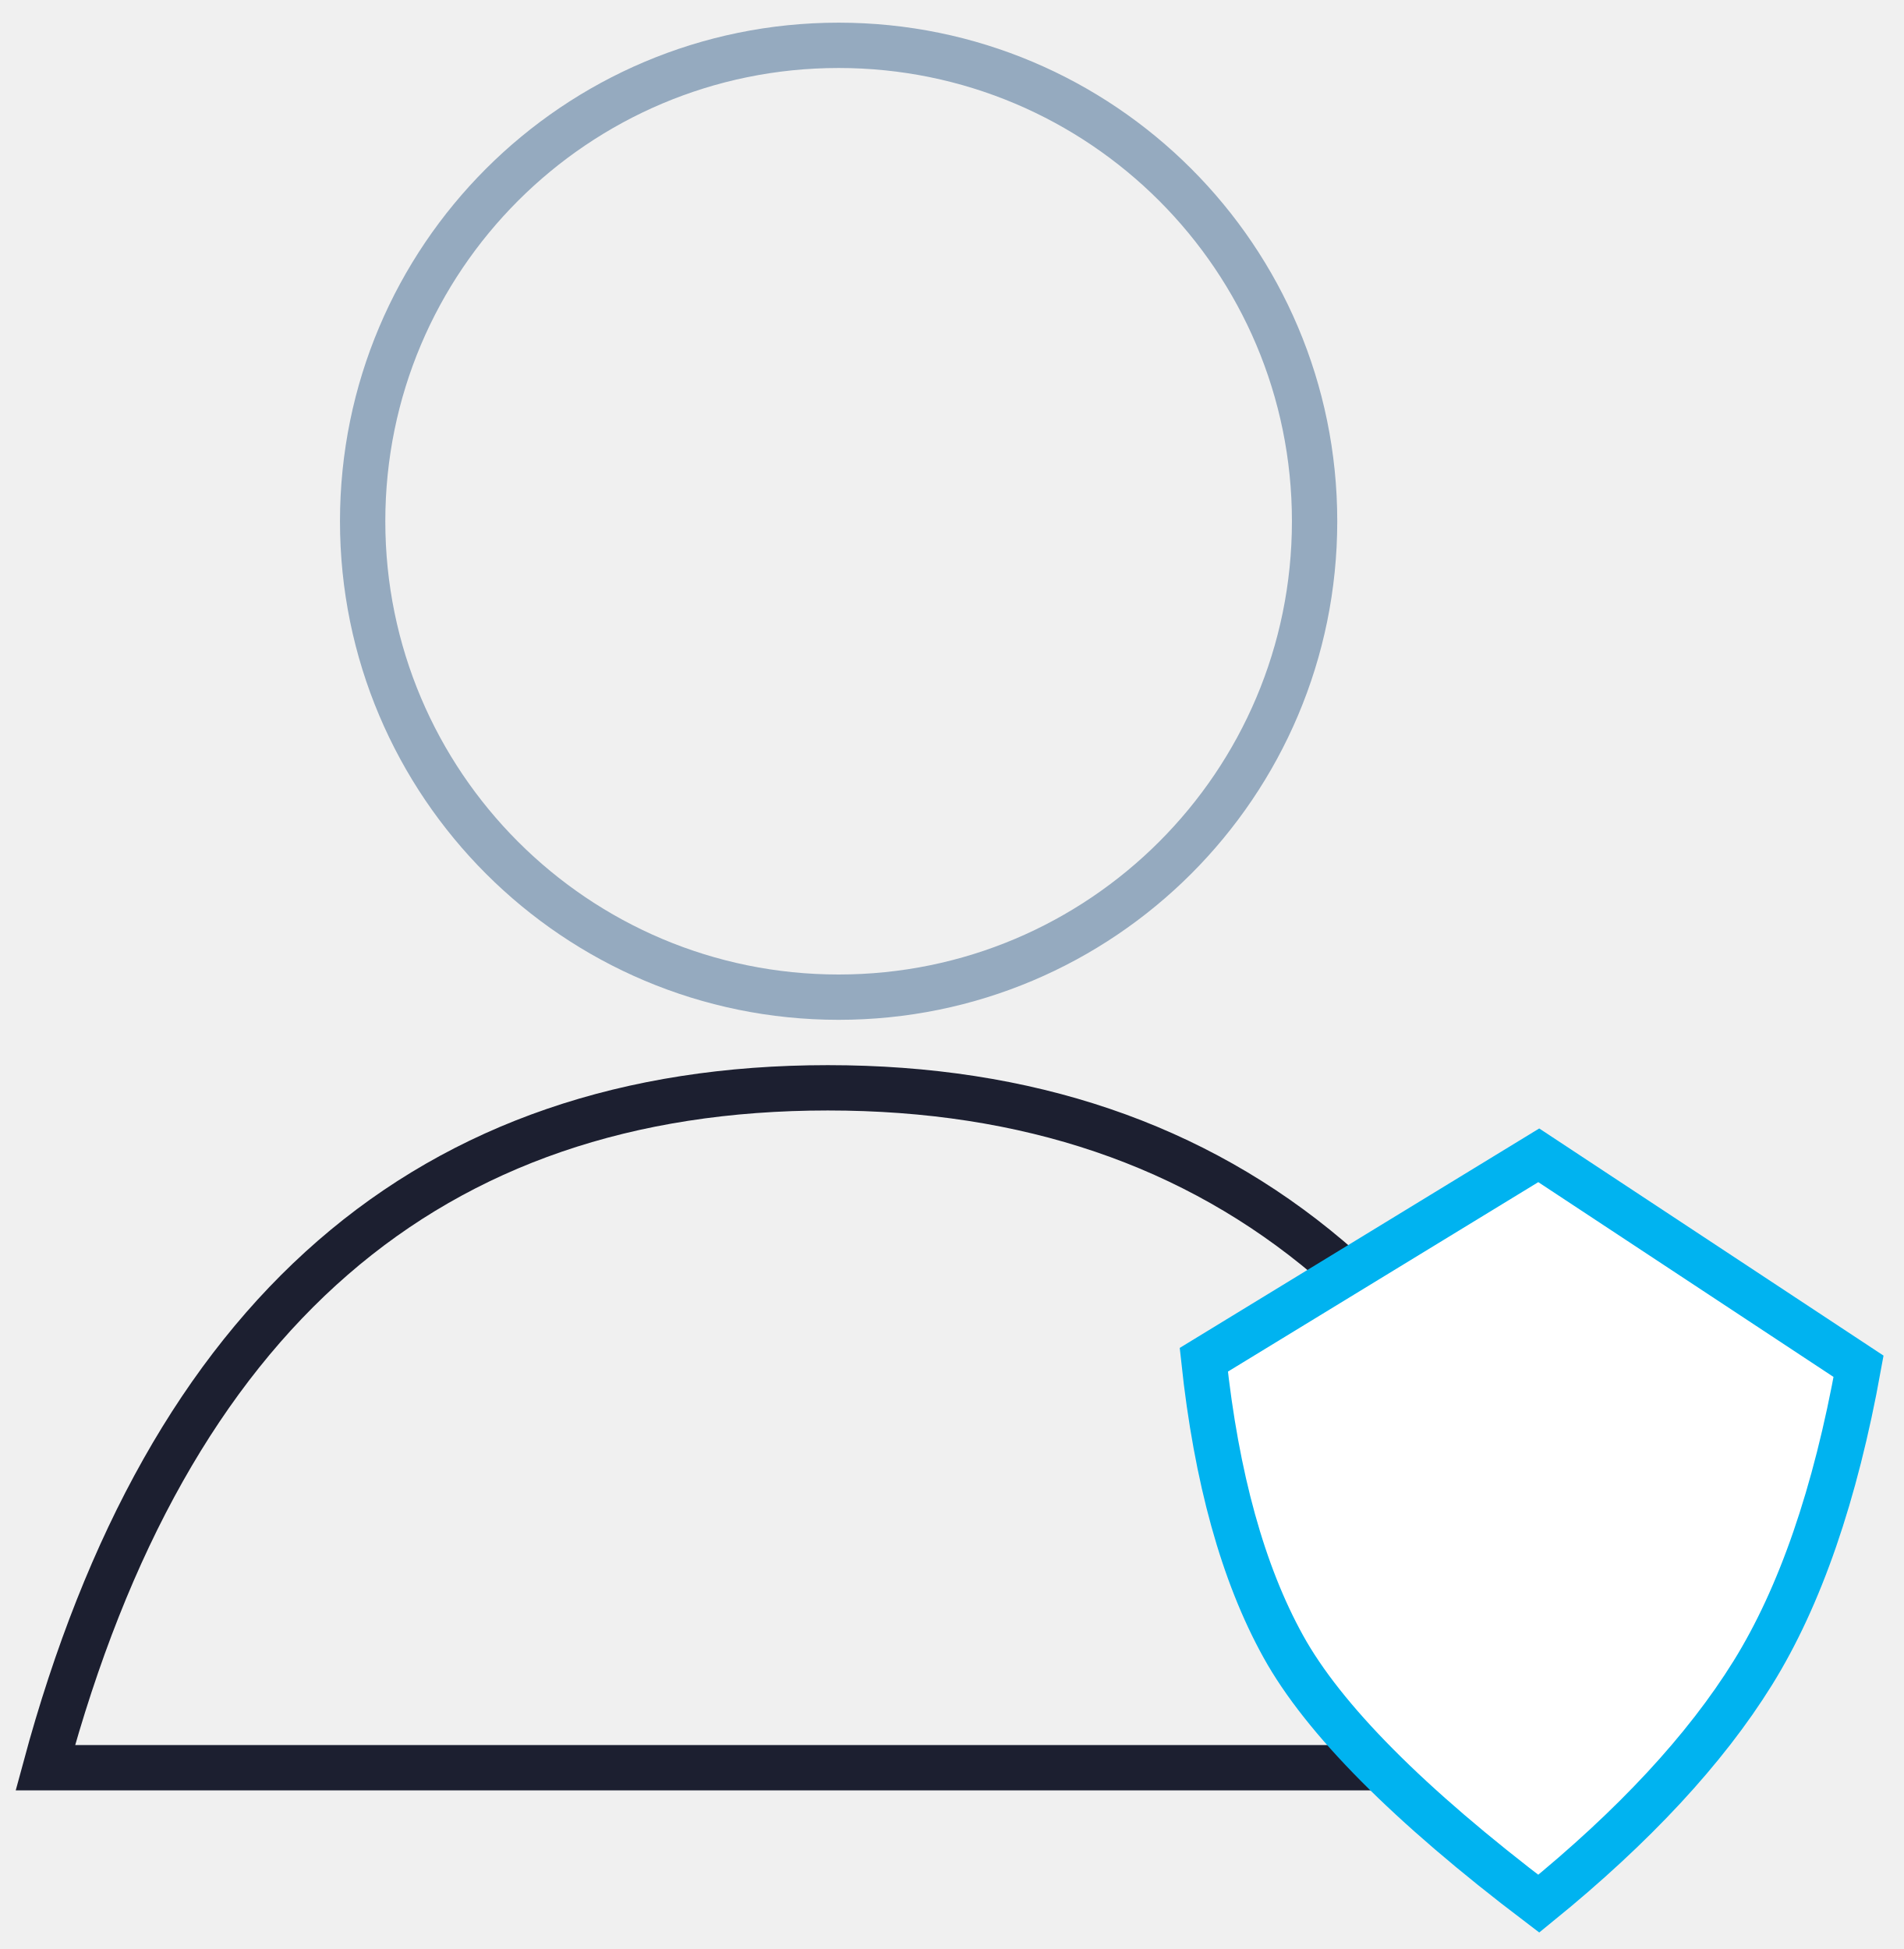
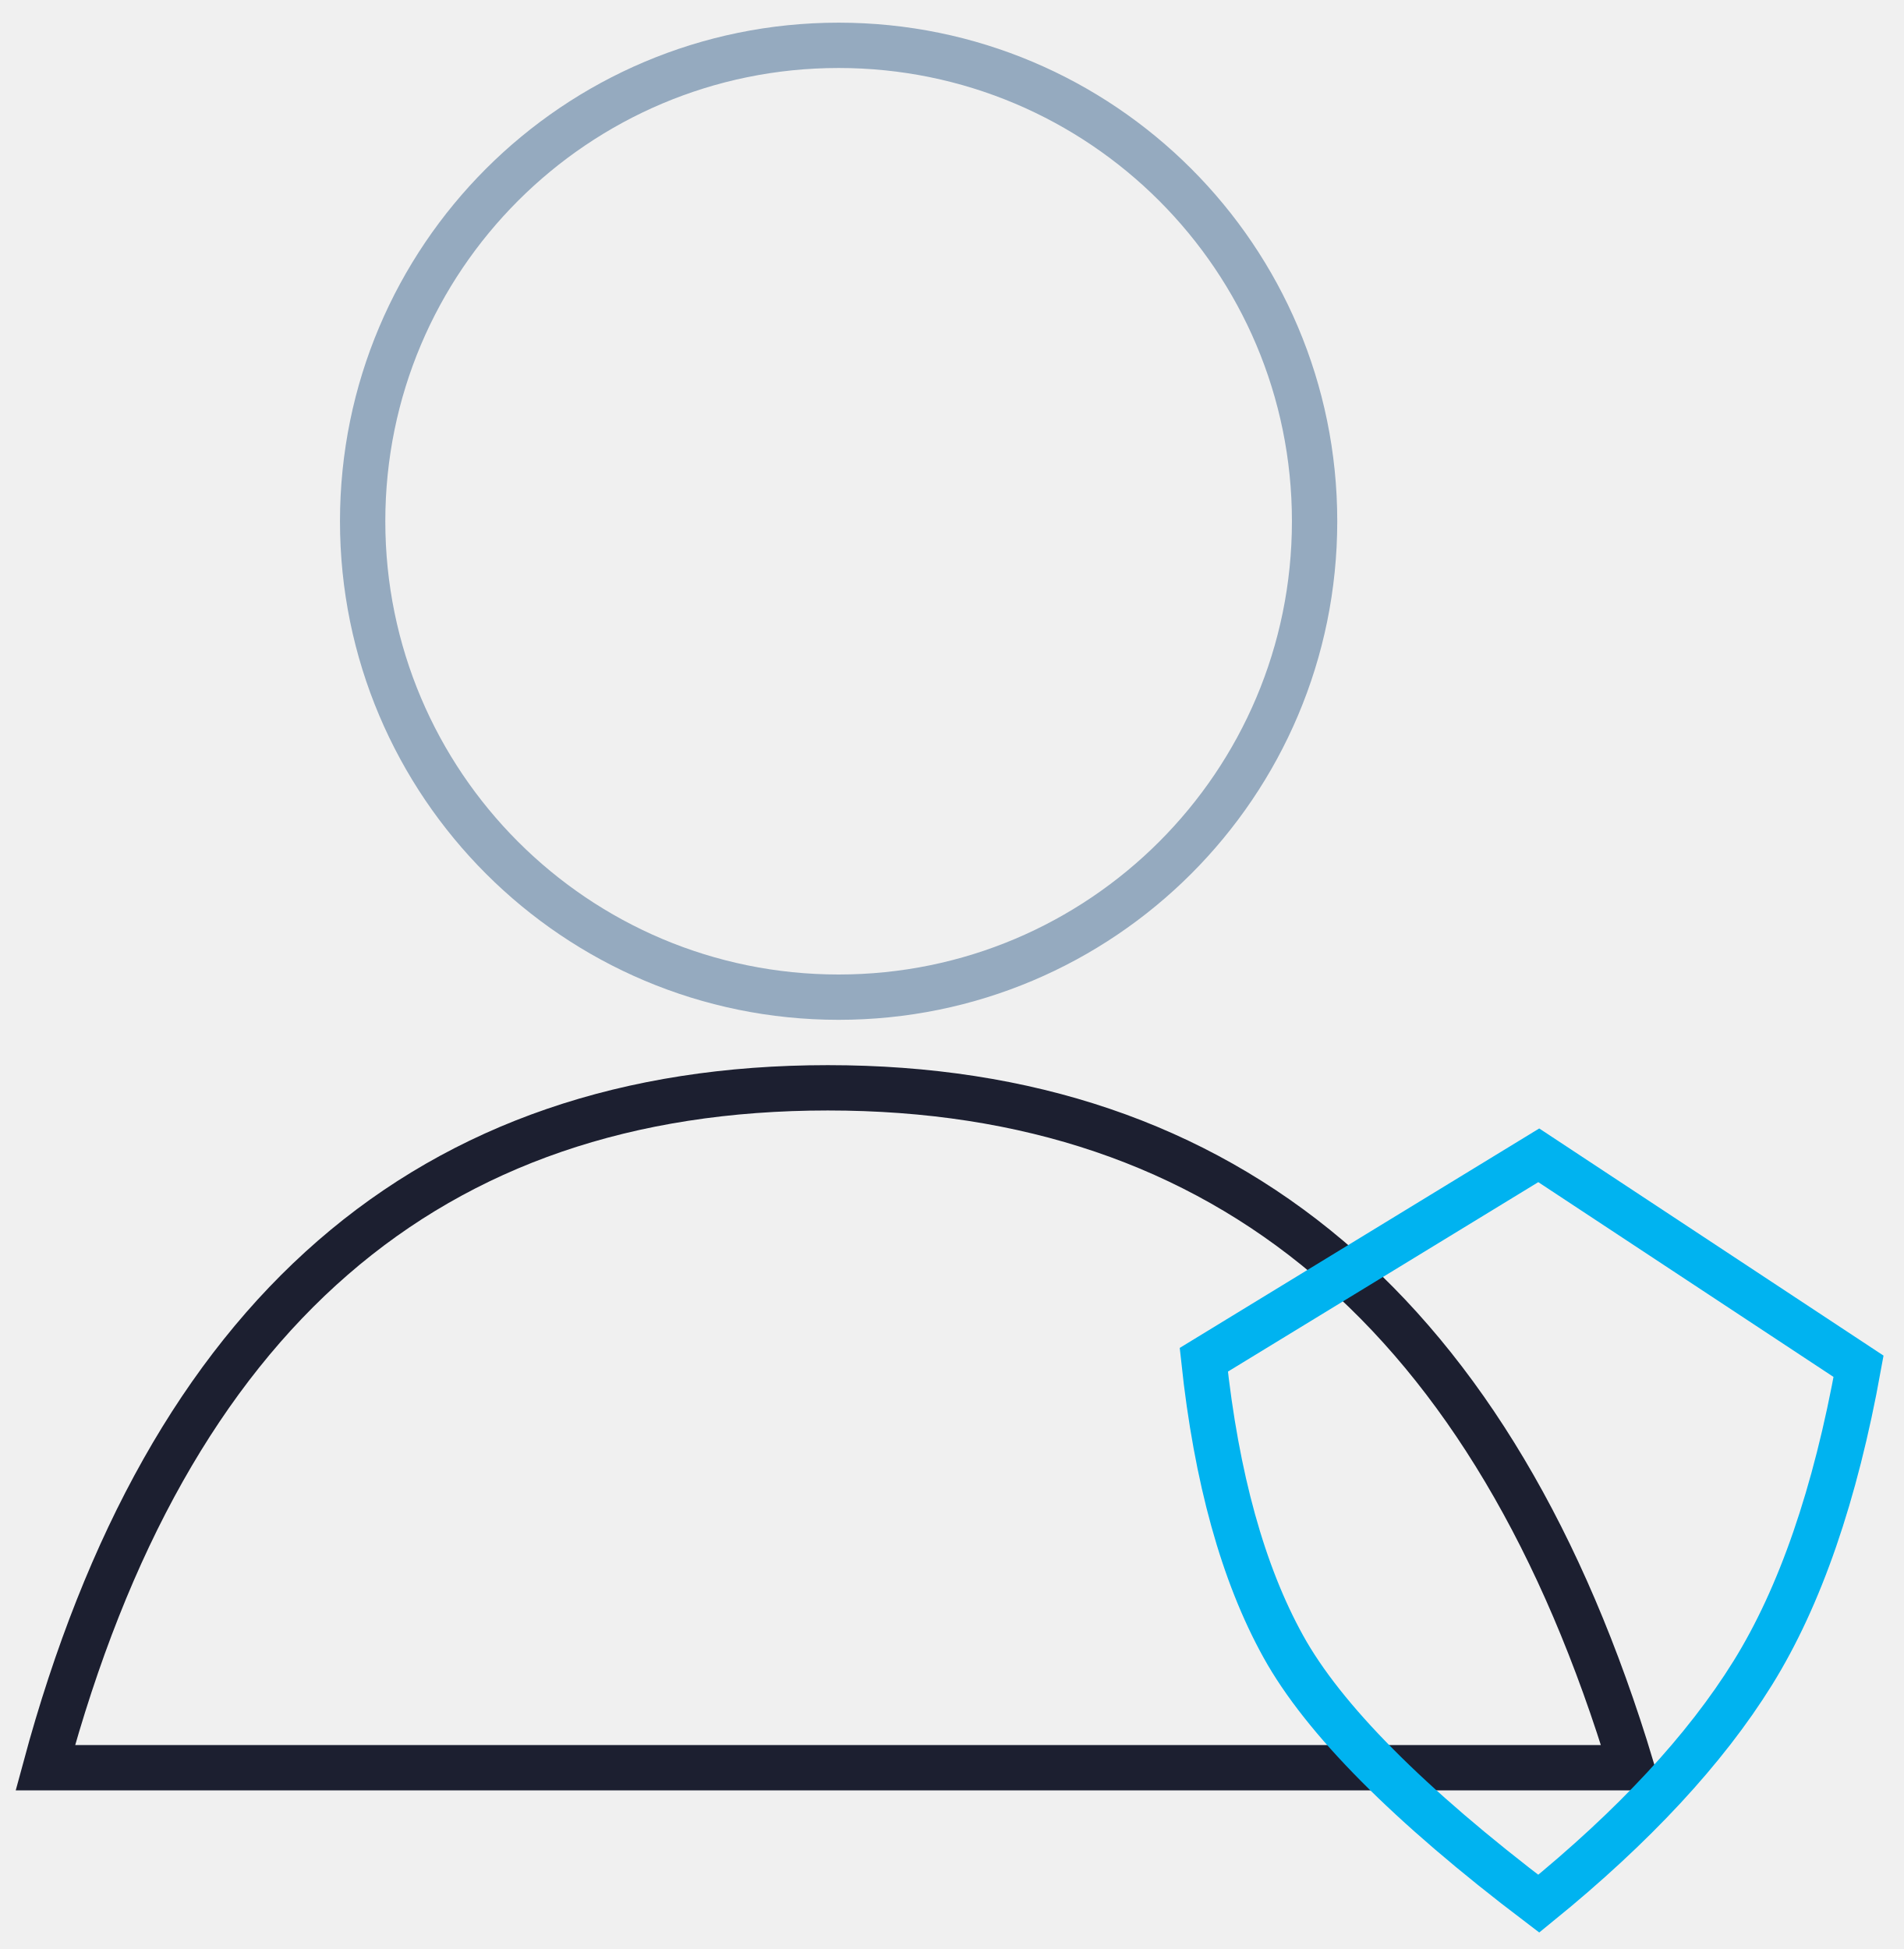
<svg xmlns="http://www.w3.org/2000/svg" width="42px" height="43px" viewBox="0 0 42 43" version="1.1">
  <defs />
  <g id="Template-4--For-Individuals" stroke="none" stroke-width="1" fill="none" fill-rule="evenodd">
    <g id="22.01.18-Bitcoin.org_Bitcoin-for-individuals_Desktop-1200px--" transform="translate(-1182, -1139)">
      <g id="//contenct" transform="translate(215, 555)">
        <g id="box3" transform="translate(800, 530)">
          <g id="user" transform="translate(155, 42)">
            <rect id="Rectangle-2" x="0" y="0" width="60" height="60" />
            <g id="Group-2" transform="translate(13, 13)">
              <circle id="Oval" stroke="#95AABF" cx="17.5" cy="10.5" r="10.5" />
              <path d="M0,38 L34.994,38 C31.98,28 26.069,23 17.262,23 C8.455,23 2.701,28 0,38 Z" id="Path-2" stroke="#1C1F30" />
-               <path d="M32.945,24.489 L25.556,29 C25.835,31.609 26.419,33.717 27.308,35.323 C28.196,36.93 30.075,38.822 32.945,41 C35.048,39.29 36.621,37.594 37.666,35.911 C38.711,34.229 39.489,31.973 40,29.144 L32.945,24.489 Z" id="Path-3" stroke="#00b3f0" fill="#FFFFFF" />
+               <path d="M32.945,24.489 L25.556,29 C25.835,31.609 26.419,33.717 27.308,35.323 C28.196,36.93 30.075,38.822 32.945,41 C35.048,39.29 36.621,37.594 37.666,35.911 C38.711,34.229 39.489,31.973 40,29.144 L32.945,24.489 Z" id="Path-3" stroke="#00b3f0" fill="transparent" />
            </g>
          </g>
        </g>
      </g>
    </g>
  </g>
</svg>
